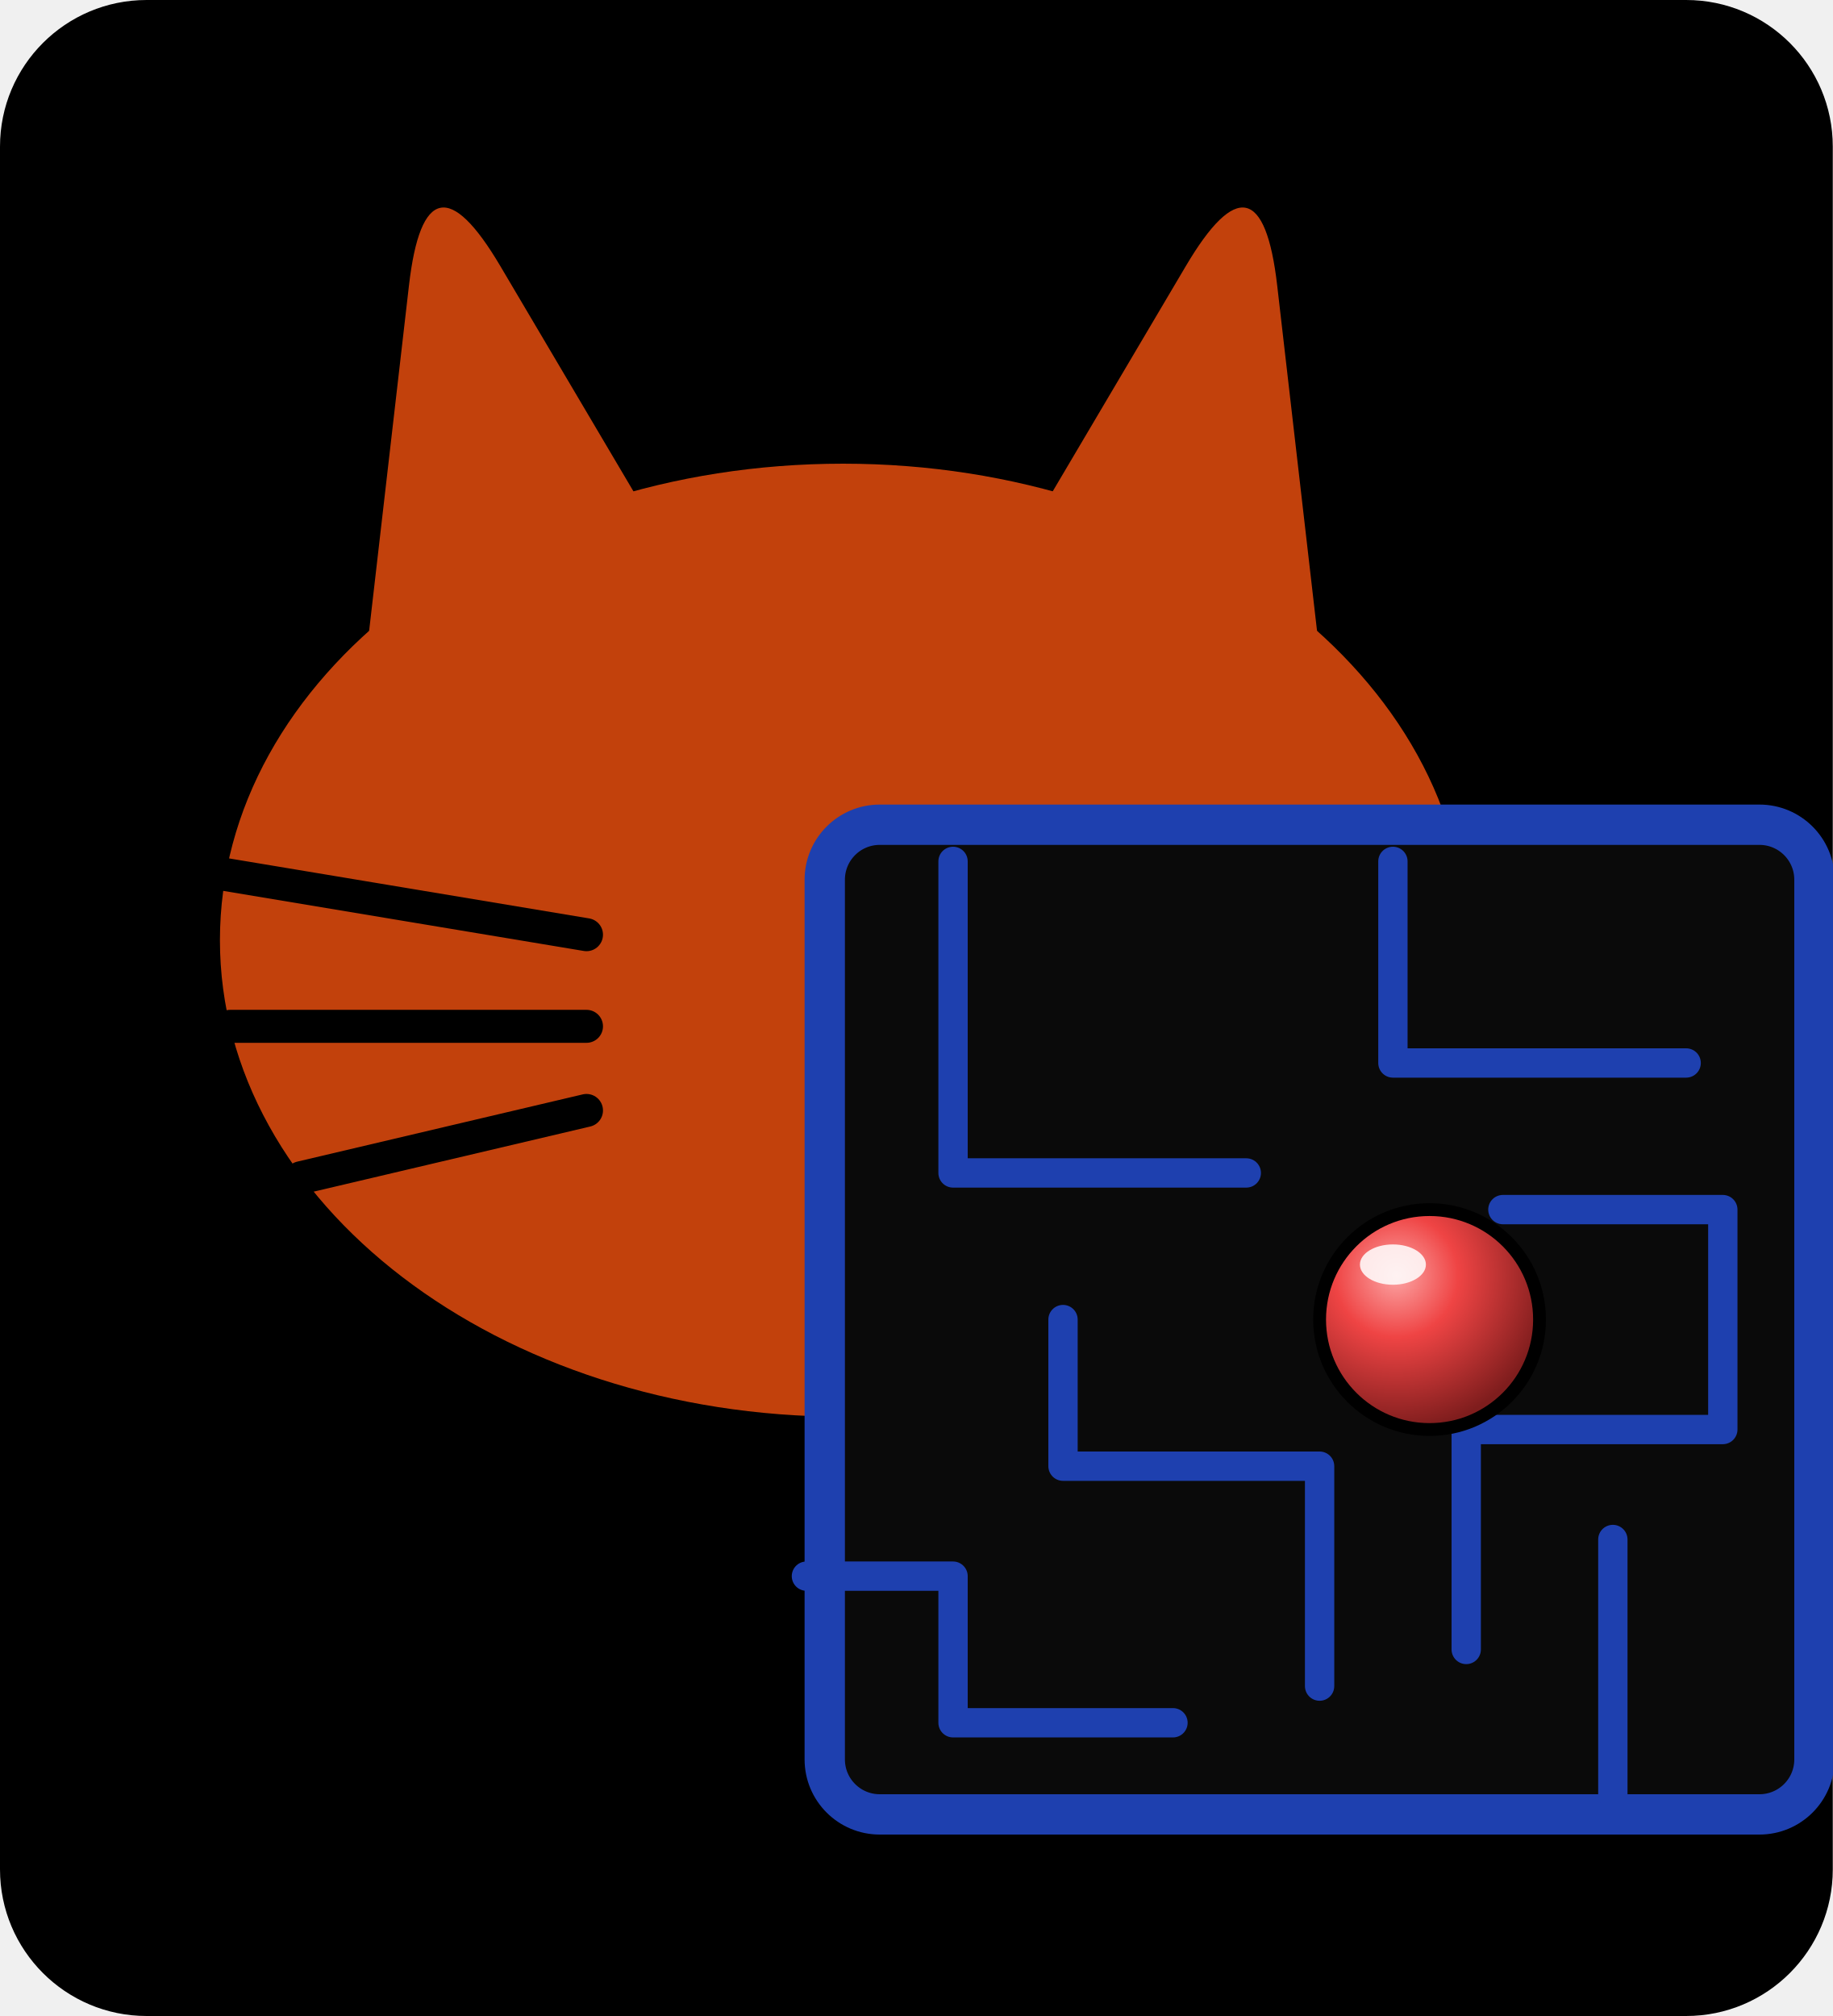
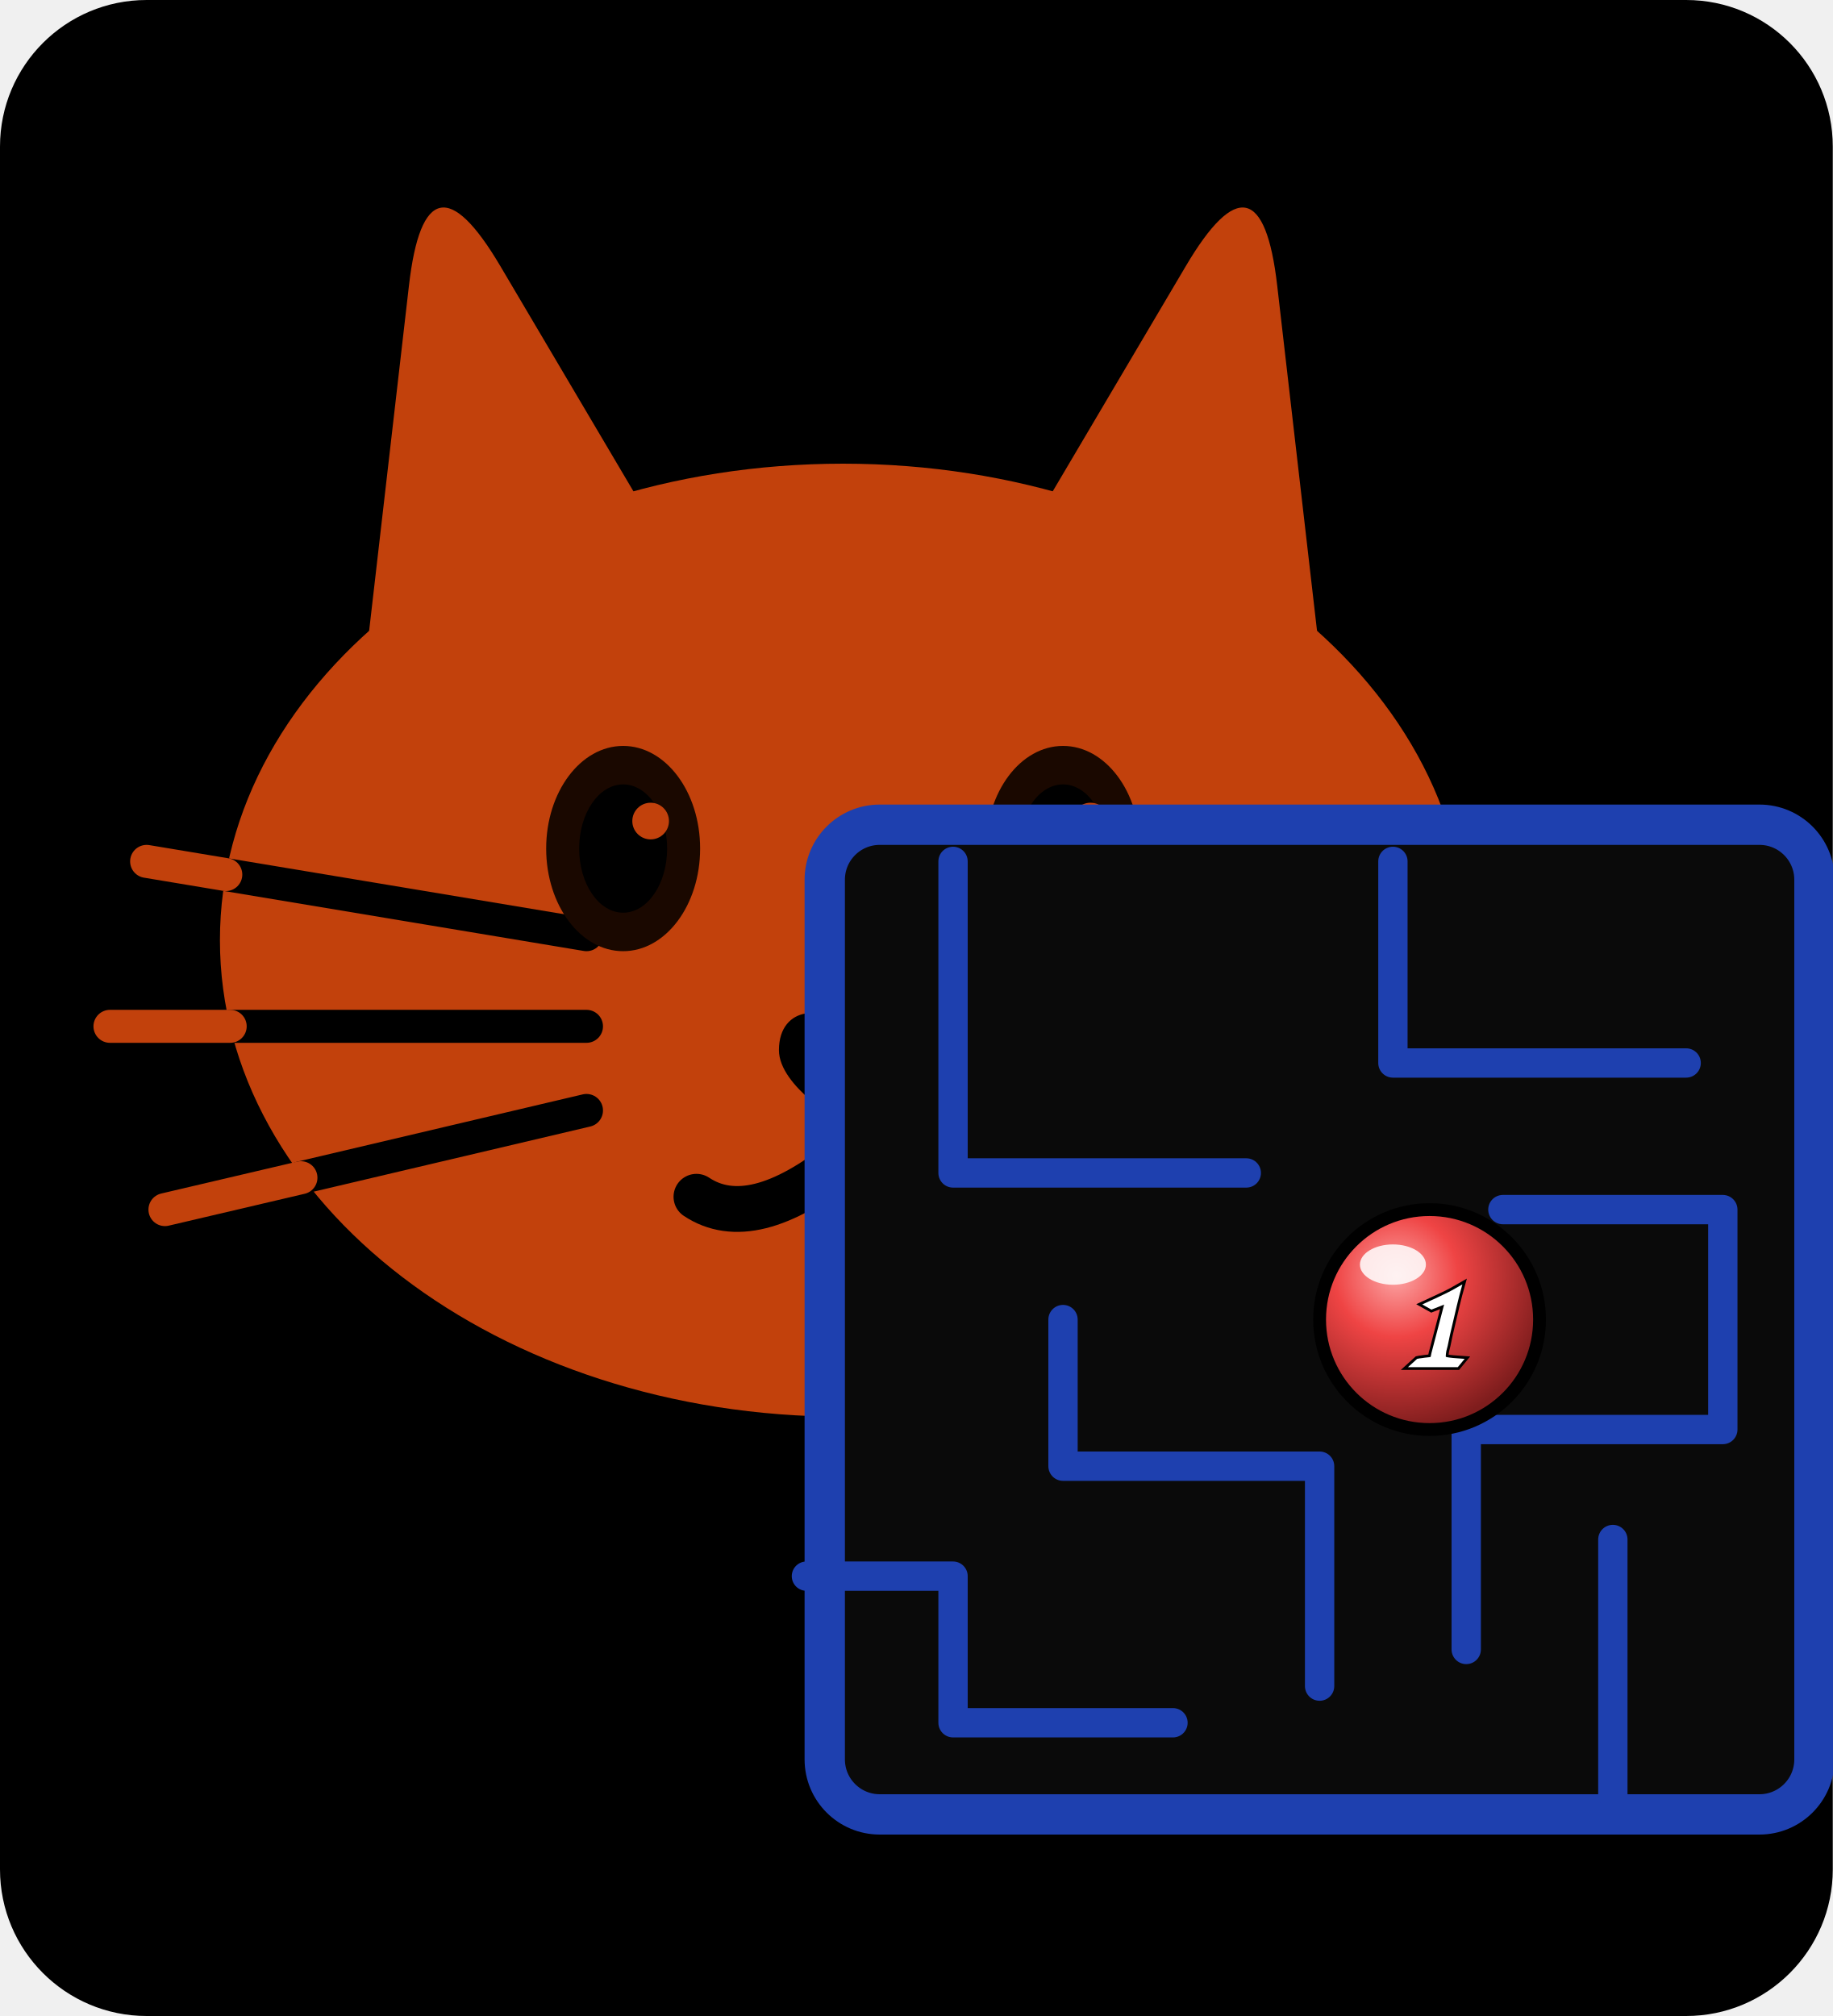
<svg xmlns="http://www.w3.org/2000/svg" viewBox="-46 -50 100 110">
+   <rect x="-46" y="-50" width="100" height="110" rx="8" fill="#000000" />
  <defs>
-     <radialGradient id="b" cx="35%" cy="30%" r="70%">
+     <radialGradient id="tiltBallGrad" cx="35%" cy="30%" r="70%">
      <stop offset="0%" stop-color="#fca5a5" />
      <stop offset="40%" stop-color="#ef4444" />
      <stop offset="100%" stop-color="#7f1d1d" />
    </radialGradient>
  </defs>
-   <rect x="-46" y="-50" width="100" height="110" rx="8" fill="#000000" />
  <g transform="rotate(-12,-12,8.3)">
    <path d="M-21.6,-14.94 L-14.549,-35.916 Q-12,-43.5 -9.451,-35.916 L-2.4,-14.94 Z" fill="#c2410c" />
  </g>
  <g transform="rotate(12,12,8.3)">
    <path d="M2.4,-14.94 L9.451,-35.916 Q12,-43.5 14.549,-35.916 L21.6,-14.94 Z" fill="#c2410c" />
  </g>
  <ellipse cx="0" cy="1.3" rx="34" ry="26" fill="#c2410c" />
  <line x1="-14" y1="1.00" x2="-33.68" y2="-2.28" stroke="#000" stroke-width="1.8" stroke-linecap="round" />
  <line x1="-14" y1="6.0" x2="-33.44" y2="6.0" stroke="#000" stroke-width="1.8" stroke-linecap="round" />
  <line x1="-14" y1="10.59" x2="-29.58" y2="14.26" stroke="#000" stroke-width="1.8" stroke-linecap="round" />
+   <line x1="-33.68" y1="-2.28" x2="-38" y2="-3" stroke="#c2410c" stroke-width="1.8" stroke-linecap="round" />
+   <line x1="-33.44" y1="6.0" x2="-40" y2="6" stroke="#c2410c" stroke-width="1.8" stroke-linecap="round" />
+   <line x1="-29.58" y1="14.26" x2="-37" y2="16" stroke="#c2410c" stroke-width="1.8" stroke-linecap="round" />
  <line x1="14" y1="1.00" x2="33.68" y2="-2.28" stroke="#000" stroke-width="1.8" stroke-linecap="round" />
  <line x1="14" y1="6.0" x2="33.44" y2="6.0" stroke="#000" stroke-width="1.8" stroke-linecap="round" />
  <line x1="14" y1="10.59" x2="29.58" y2="14.26" stroke="#000" stroke-width="1.8" stroke-linecap="round" />
-   <rect x="-1" y="-5" width="54" height="54" rx="3" fill="#0a0a0a" stroke="#1e40af" stroke-width="2.2" stroke-linejoin="round" />
-   <g stroke="#1e40af" stroke-width="1.6" stroke-linecap="round" stroke-linejoin="round" fill="none">
-     <path d="M 6 -3 L 6 14 L 22 14" />
-     <path d="M 30 -3 L 30 8 L 46 8" />
-     <path d="M 12 22 L 12 30 L 26 30 L 26 42" />
-     <path d="M 36 16 L 48 16 L 48 28 L 34 28 L 34 40" />
-     <path d="M -2 36 L 6 36 L 6 44 L 18 44" />
-     <path d="M 42 34 L 42 48" />
+   <line x1="33.68" y1="-2.28" x2="38" y2="-3" stroke="#c2410c" stroke-width="1.8" stroke-linecap="round" />
+   <line x1="33.44" y1="6.0" x2="40" y2="6" stroke="#c2410c" stroke-width="1.8" stroke-linecap="round" />
+   <line x1="29.58" y1="14.26" x2="37" y2="16" stroke="#c2410c" stroke-width="1.8" stroke-linecap="round" />
+   <ellipse cx="-12" cy="-3.7" rx="4.2" ry="5.6" fill="#1a0800" />
+   <ellipse cx="12" cy="-3.7" rx="4.2" ry="5.6" fill="#1a0800" />
+   <ellipse cx="-12" cy="-3.7" rx="2.4" ry="3.5" fill="#000" />
+   <ellipse cx="12" cy="-3.7" rx="2.4" ry="3.5" fill="#000" />
+   <circle cx="-10.5" cy="-5.2" r="1.0" fill="#c2410c" />
+   <circle cx="13.5" cy="-5.2" r="1.0" fill="#c2410c" />
+   <path d="M0,6.3 C-0.8,4.8 -3.5,4.8 -3.5,7.3 C-3.5,9.3 0,11.3 0,11.3 C0,11.3 3.5,9.3 3.5,7.3 C3.5,4.8 0.8,4.8 0,6.3 Z" fill="#000" />
+   <line x1="0" y1="11.3" x2="0" y2="13.3" stroke="#000" stroke-width="2.5" stroke-linecap="round" />
+   <path d="M0,13.3 Q-5,17.3 -8,15.3" fill="none" stroke="#000" stroke-width="2.5" stroke-linecap="round" />
+   <path d="M0,13.3 Q5,17.3  8,15.3" fill="none" stroke="#000" stroke-width="2.5" stroke-linecap="round" />
+   <g id="tilt-overlay">
+     <rect x="-1" y="-5" width="54" height="54" rx="3" fill="#0a0a0a" stroke="#1e40af" stroke-width="2.2" stroke-linejoin="round" />
+     <g stroke="#1e40af" stroke-width="1.6" stroke-linecap="round" stroke-linejoin="round" fill="none">
+       <path d="M 6 -3 L 6 14 L 22 14" />
+       <path d="M 30 -3 L 30 8 L 46 8" />
+       <path d="M 12 22 L 12 30 L 26 30 L 26 42" />
+       <path d="M 36 16 L 48 16 L 48 28 L 34 28 L 34 40" />
+       <path d="M -2 36 L 6 36 L 6 44 L 18 44" />
+       <path d="M 42 34 L 42 48" />
+     </g>
+     <circle cx="32" cy="22" r="6" fill="url(#tiltBallGrad)" stroke="#000" stroke-width="0.7" />
+     <ellipse cx="30" cy="19" rx="1.8" ry="1.1" fill="#fff" opacity="0.85" />
+     <text x="32" y="24.6" font-family="Fredoka One,cursive" font-size="7" font-weight="700" fill="#fff" text-anchor="middle" stroke="#000" stroke-width="0.3" paint-order="stroke">1</text>
  </g>
-   <circle cx="32" cy="22" r="6" fill="url(#b)" stroke="#000" stroke-width="0.7" />
-   <ellipse cx="30" cy="19" rx="1.8" ry="1.1" fill="#fff" opacity="0.85" />
</svg>
